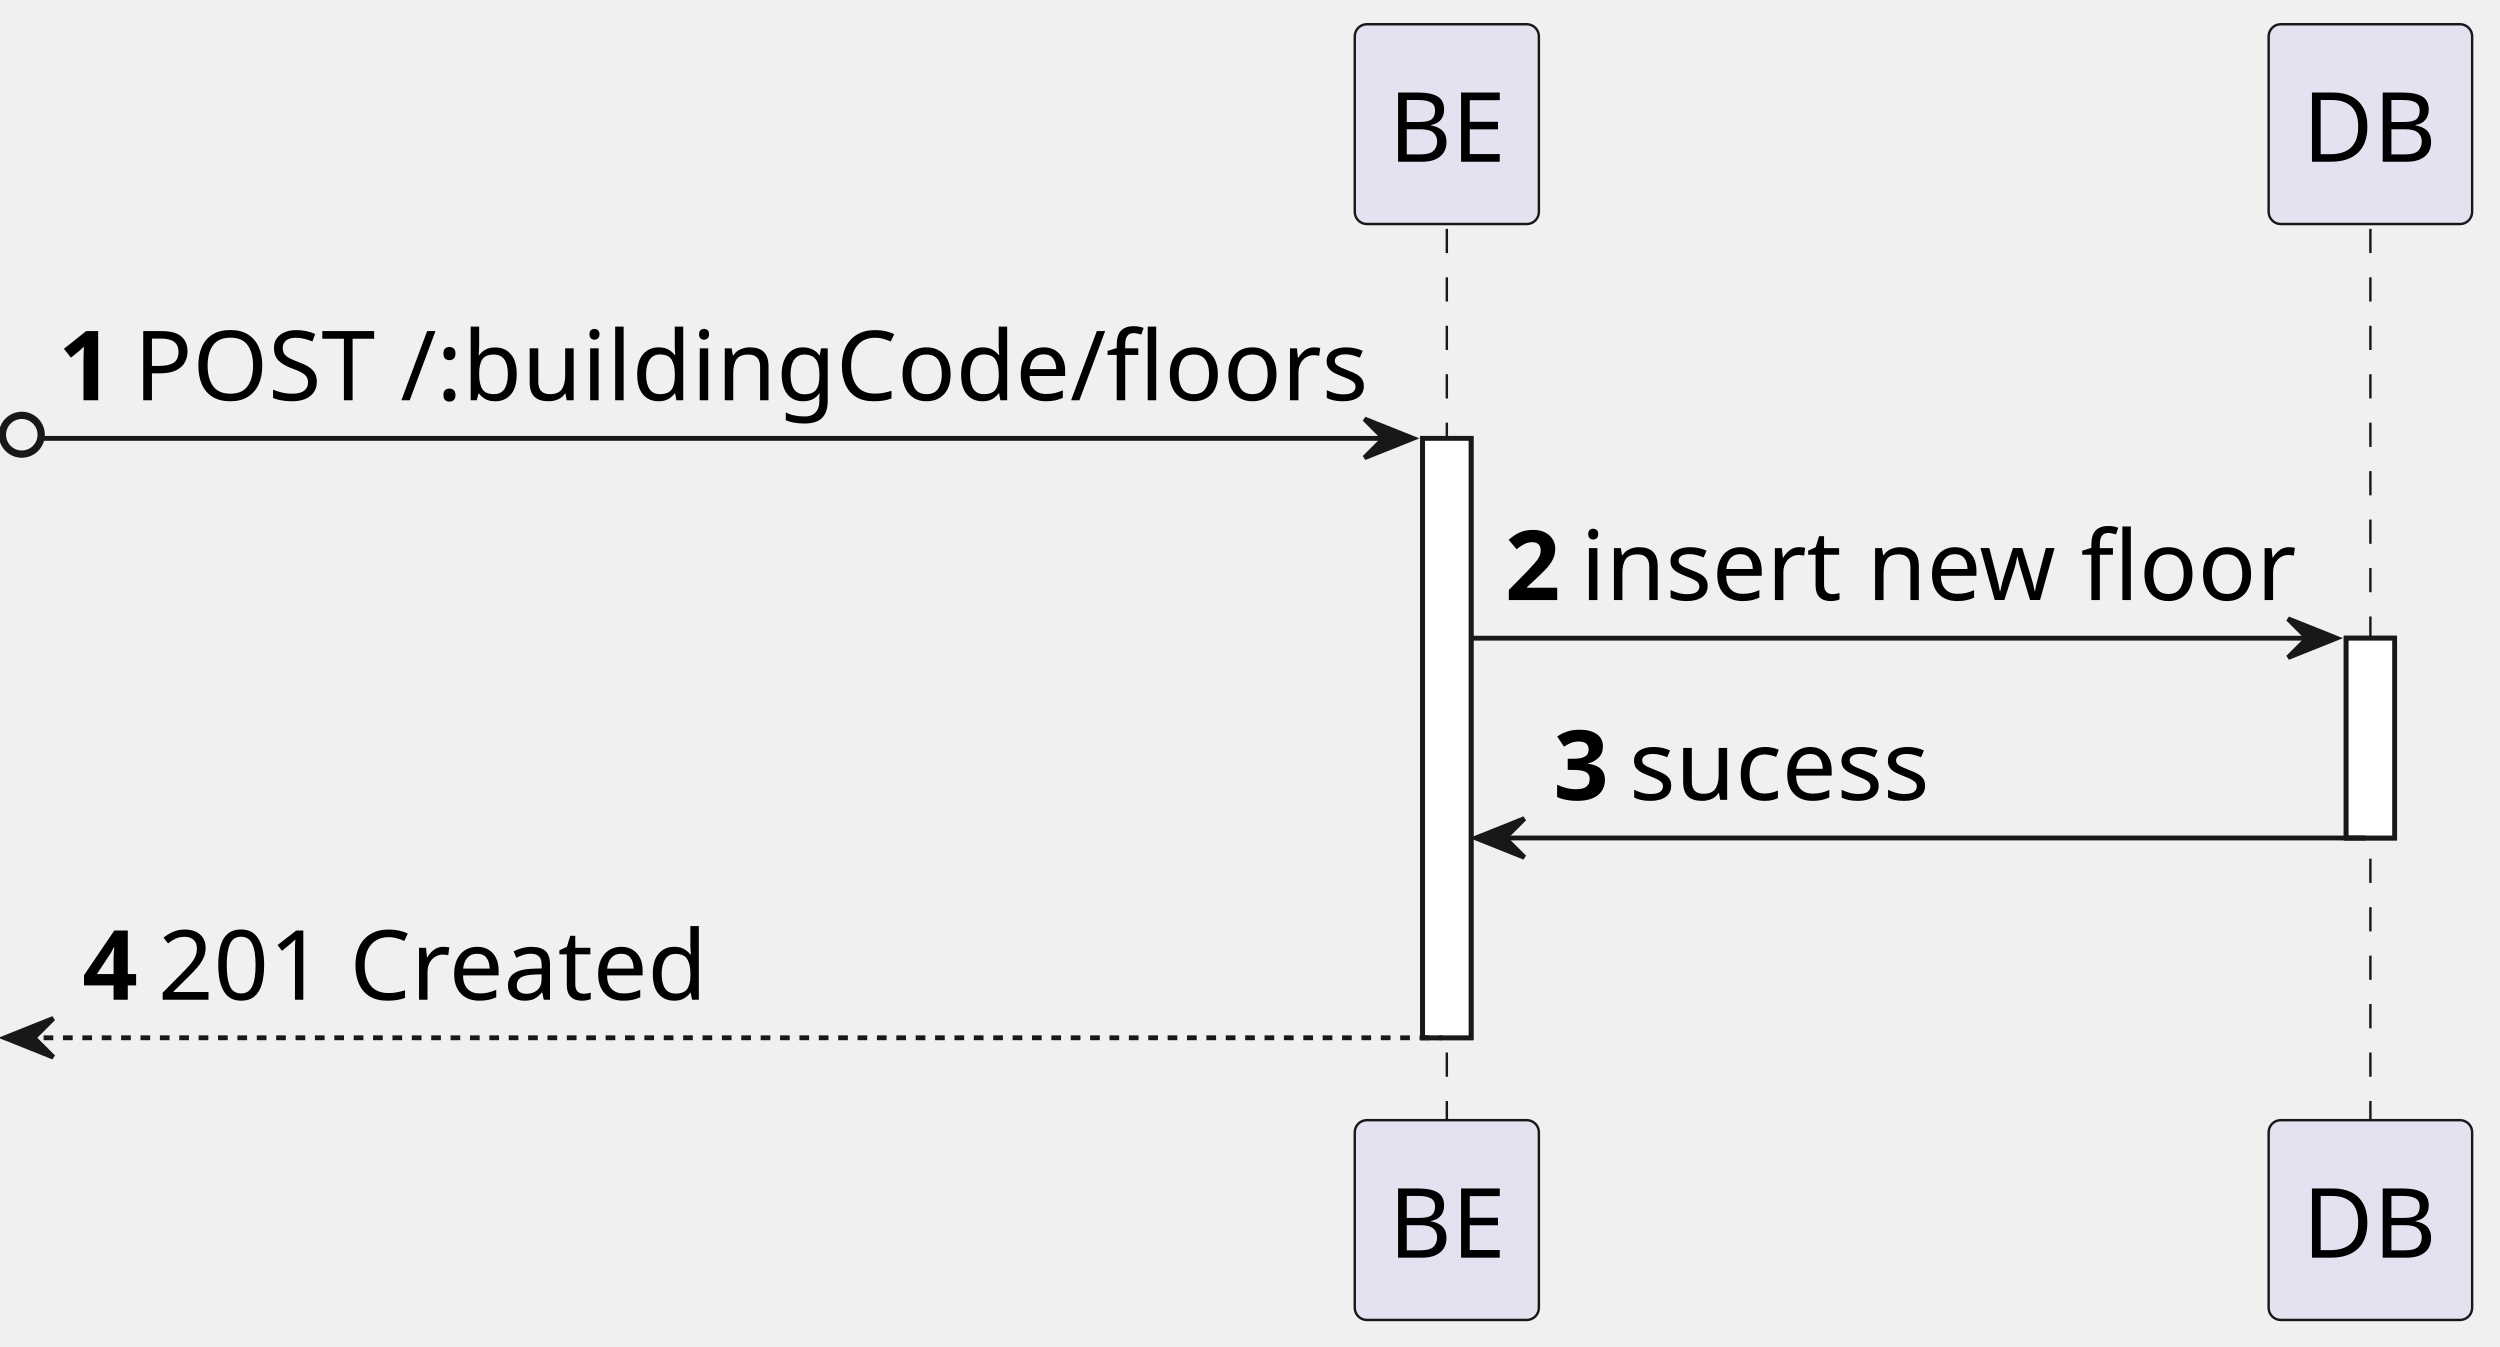
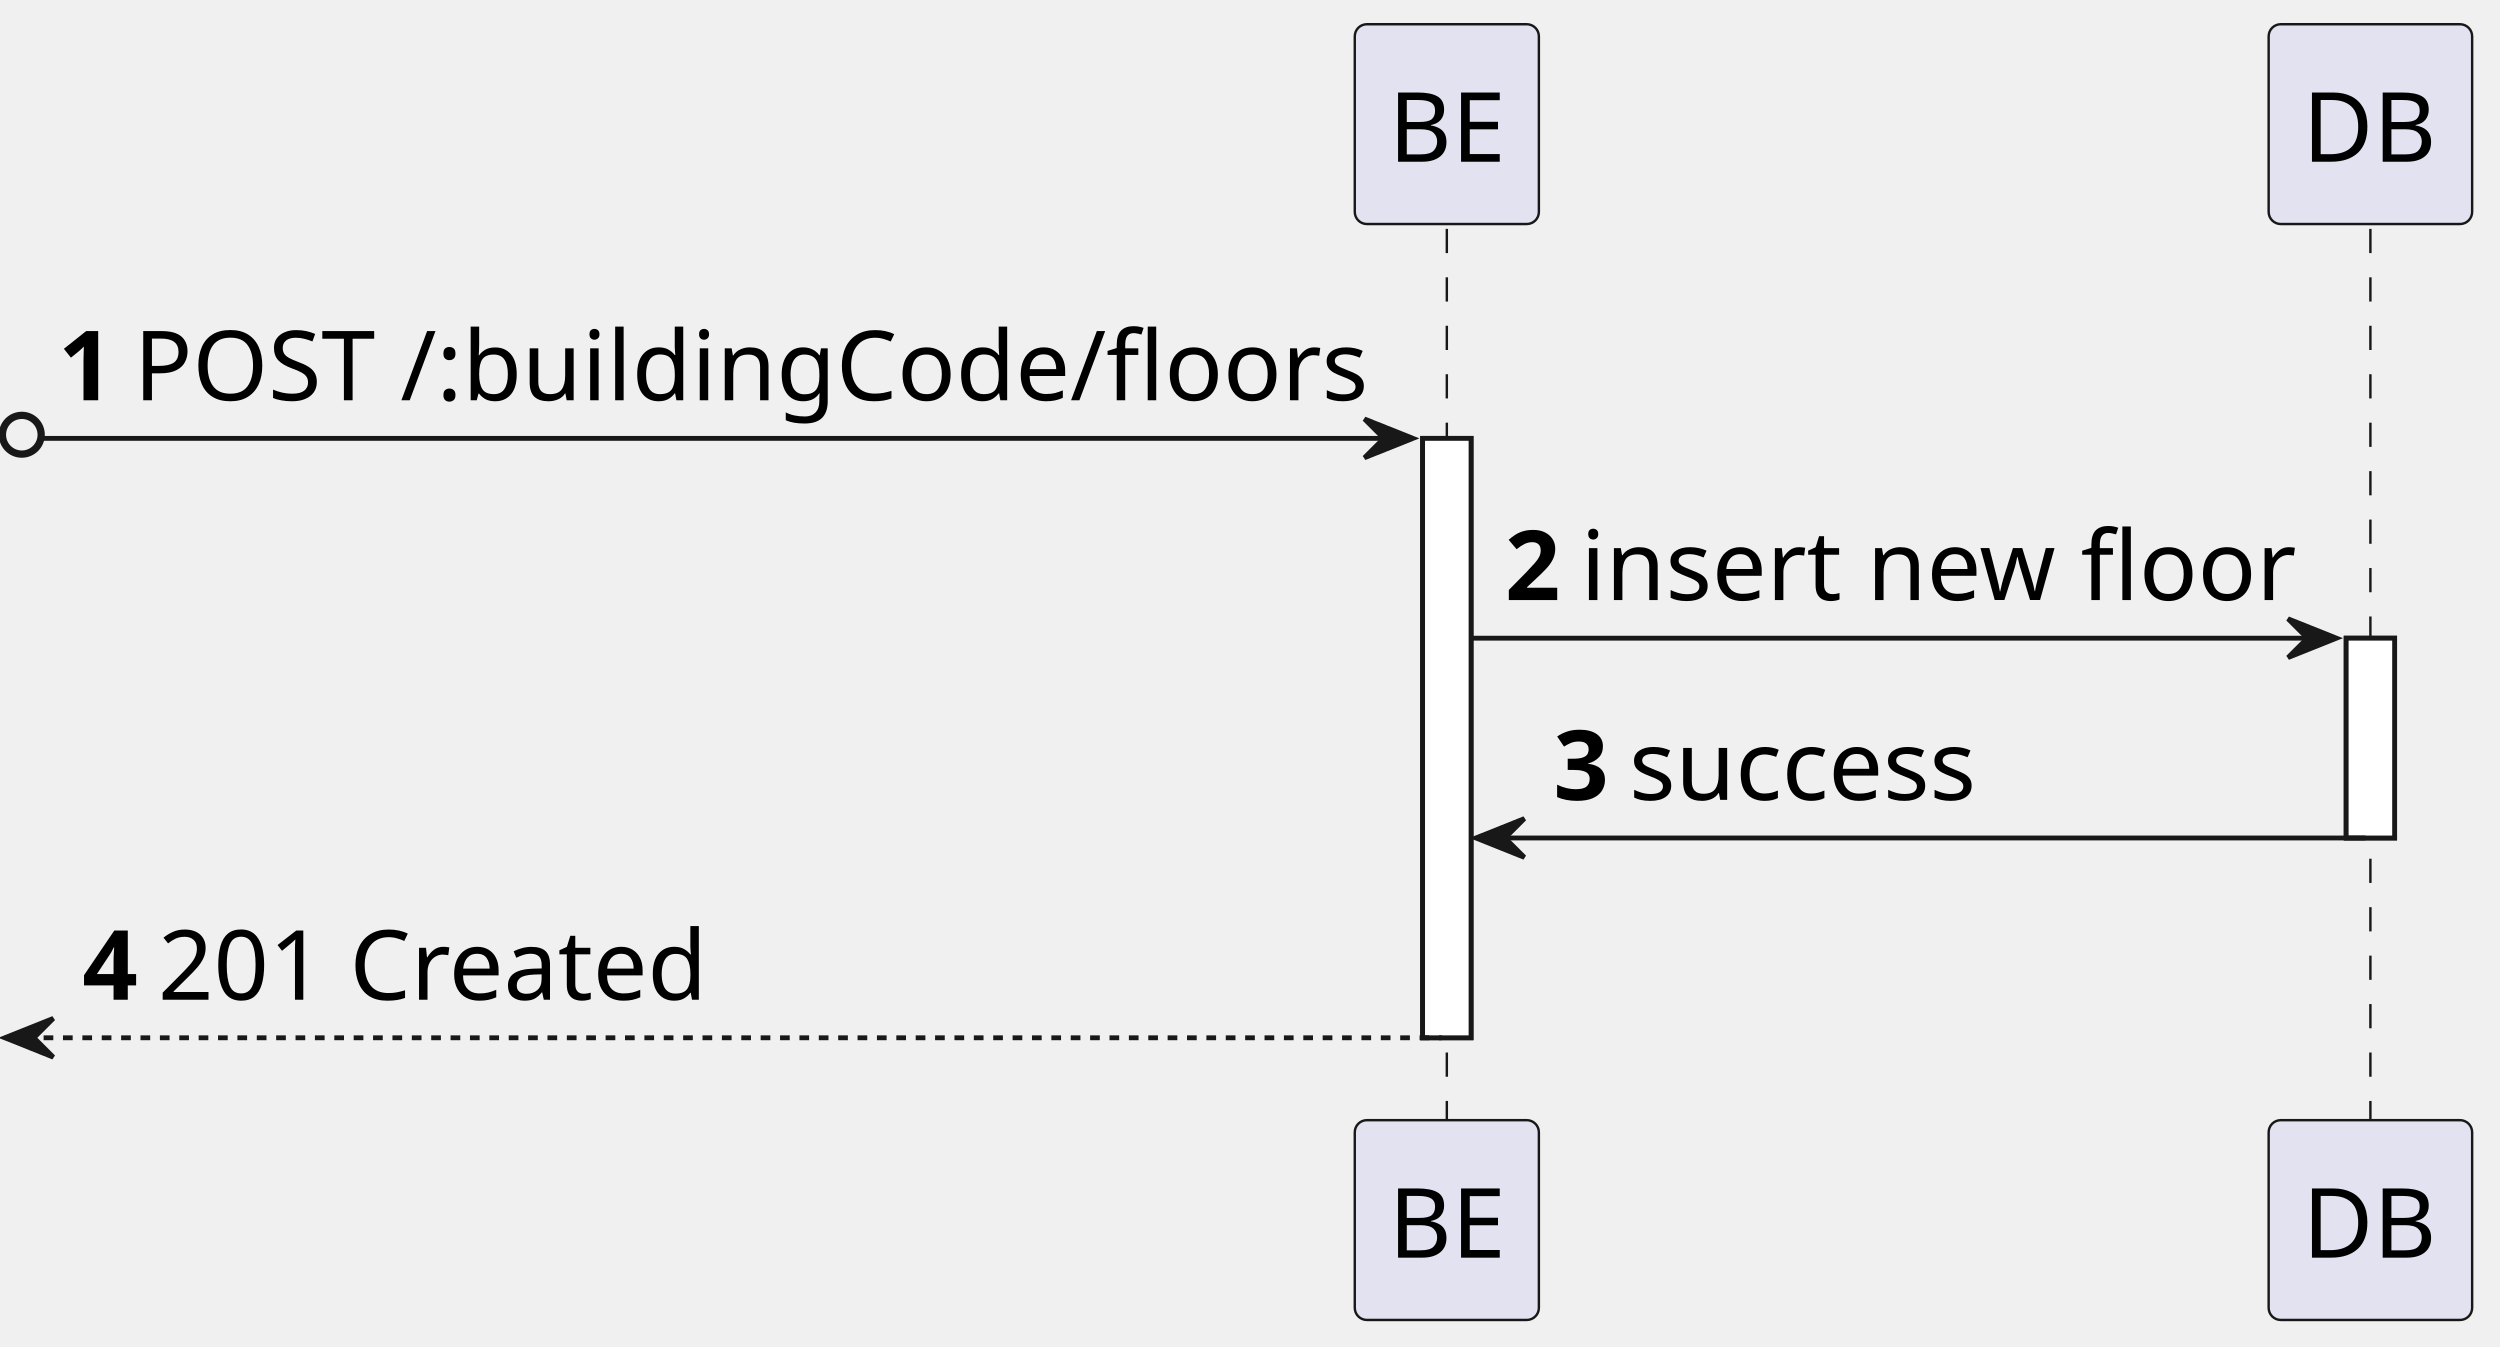
<svg xmlns="http://www.w3.org/2000/svg" contentStyleType="text/css" height="278px" preserveAspectRatio="none" style="width:516px;height:278px;background:#FFFFFF;" version="1.1" viewBox="0 0 516 278" width="516px" zoomAndPan="magnify">
  <defs />
  <g>
    <rect fill="#FFFFFF" height="123.72" style="stroke:#181818;stroke-width:1.0;" width="10" x="293.625" y="90.48" />
    <rect fill="#FFFFFF" height="41.24" style="stroke:#181818;stroke-width:1.0;" width="10" x="484.25" y="131.72" />
    <line style="stroke:#181818;stroke-width:0.5;stroke-dasharray:5.0,5.0;" x1="298.625" x2="298.625" y1="47.24" y2="232.2" />
    <line style="stroke:#181818;stroke-width:0.5;stroke-dasharray:5.0,5.0;" x1="489.25" x2="489.25" y1="47.24" y2="232.2" />
    <rect fill="#E2E2F0" height="41.24" rx="2.5" ry="2.5" style="stroke:#181818;stroke-width:0.5;" width="38" x="279.625" y="5" />
    <text fill="#000000" font-family="sans-serif" font-size="20" lengthAdjust="spacing" textLength="24" x="286.625" y="33.38">BE</text>
    <rect fill="#E2E2F0" height="41.24" rx="2.5" ry="2.5" style="stroke:#181818;stroke-width:0.5;" width="38" x="279.625" y="231.2" />
    <text fill="#000000" font-family="sans-serif" font-size="20" lengthAdjust="spacing" textLength="24" x="286.625" y="259.58">BE</text>
    <rect fill="#E2E2F0" height="41.24" rx="2.5" ry="2.5" style="stroke:#181818;stroke-width:0.5;" width="42" x="468.25" y="5" />
    <text fill="#000000" font-family="sans-serif" font-size="20" lengthAdjust="spacing" textLength="28" x="475.25" y="33.38">DB</text>
    <rect fill="#E2E2F0" height="41.24" rx="2.5" ry="2.5" style="stroke:#181818;stroke-width:0.5;" width="42" x="468.25" y="231.2" />
    <text fill="#000000" font-family="sans-serif" font-size="20" lengthAdjust="spacing" textLength="28" x="475.25" y="259.58">DB</text>
    <rect fill="#FFFFFF" height="123.72" style="stroke:#181818;stroke-width:1.0;" width="10" x="293.625" y="90.48" />
    <rect fill="#FFFFFF" height="41.24" style="stroke:#181818;stroke-width:1.0;" width="10" x="484.25" y="131.72" />
    <ellipse cx="4.5" cy="89.73" fill="none" rx="4" ry="4" style="stroke:#181818;stroke-width:1.5;" />
    <polygon fill="#181818" points="281.625,86.48,291.625,90.48,281.625,94.48,285.625,90.48" style="stroke:#181818;stroke-width:1.0;" />
    <line style="stroke:#181818;stroke-width:1.0;" x1="9" x2="287.625" y1="90.48" y2="90.48" />
    <text fill="#000000" font-family="sans-serif" font-size="20" font-weight="bold" lengthAdjust="spacing" textLength="11.625" x="12" y="82.62">1</text>
    <text fill="#000000" font-family="sans-serif" font-size="20" lengthAdjust="spacing" textLength="251" x="27.625" y="82.62">POST /:buildingCode/floors</text>
    <polygon fill="#181818" points="472.25,127.72,482.25,131.72,472.25,135.72,476.25,131.72" style="stroke:#181818;stroke-width:1.0;" />
    <line style="stroke:#181818;stroke-width:1.0;" x1="303.625" x2="478.25" y1="131.72" y2="131.72" />
    <text fill="#000000" font-family="sans-serif" font-size="20" font-weight="bold" lengthAdjust="spacing" textLength="11.625" x="310.625" y="123.86">2</text>
    <text fill="#000000" font-family="sans-serif" font-size="20" lengthAdjust="spacing" textLength="146" x="326.25" y="123.86">insert new floor</text>
    <polygon fill="#181818" points="314.625,168.96,304.625,172.96,314.625,176.96,310.625,172.96" style="stroke:#181818;stroke-width:1.0;" />
    <line style="stroke:#181818;stroke-width:1.0;" x1="308.625" x2="488.25" y1="172.96" y2="172.96" />
    <text fill="#000000" font-family="sans-serif" font-size="20" font-weight="bold" lengthAdjust="spacing" textLength="11.625" x="320.625" y="165.1">3</text>
-     <text fill="#000000" font-family="sans-serif" font-size="20" lengthAdjust="spacing" textLength="63" x="336.25" y="165.1">sucess</text>
+     <text fill="#000000" font-family="sans-serif" font-size="20" lengthAdjust="spacing" textLength="73" x="336.25" y="165.1">success</text>
    <polygon fill="#181818" points="11,210.2,1,214.2,11,218.2,7,214.2" style="stroke:#181818;stroke-width:1.0;" />
    <line style="stroke:#181818;stroke-width:1.0;stroke-dasharray:2.0,2.0;" x1="5" x2="297.625" y1="214.2" y2="214.2" />
    <text fill="#000000" font-family="sans-serif" font-size="20" font-weight="bold" lengthAdjust="spacing" textLength="11.625" x="17" y="206.34">4</text>
    <text fill="#000000" font-family="sans-serif" font-size="20" lengthAdjust="spacing" textLength="111" x="32.625" y="206.34">201 Created</text>
  </g>
</svg>
